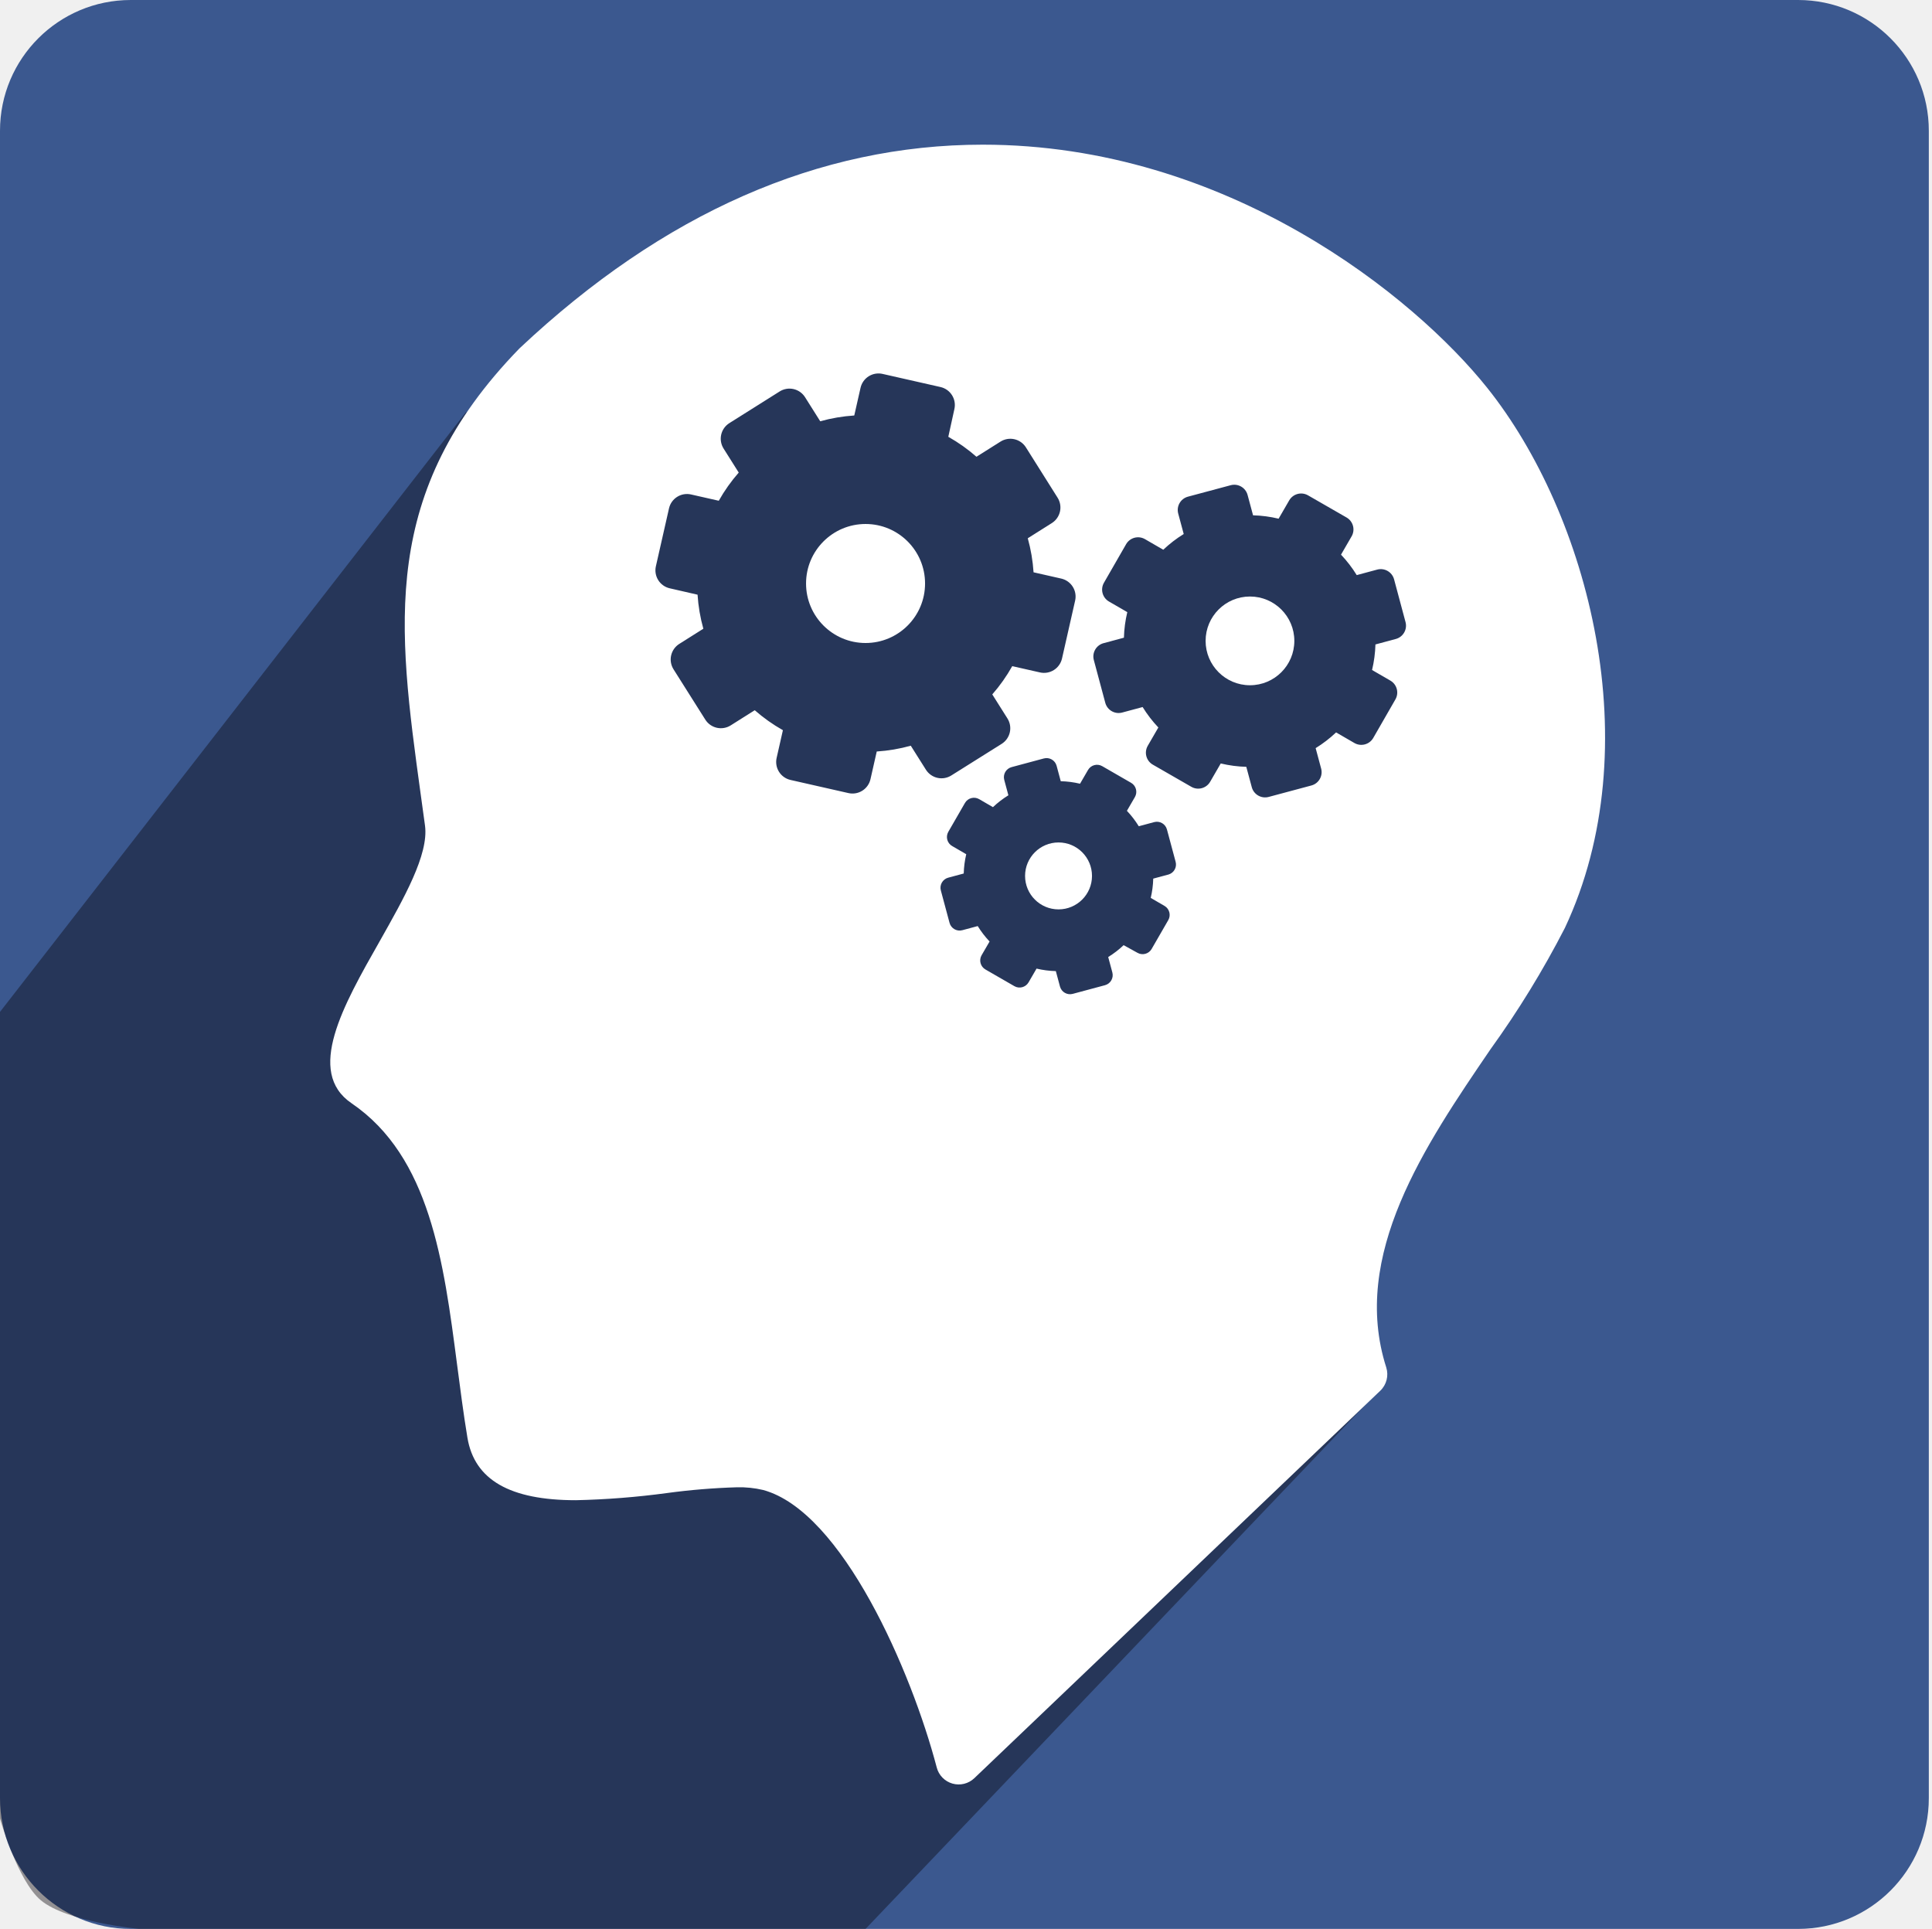
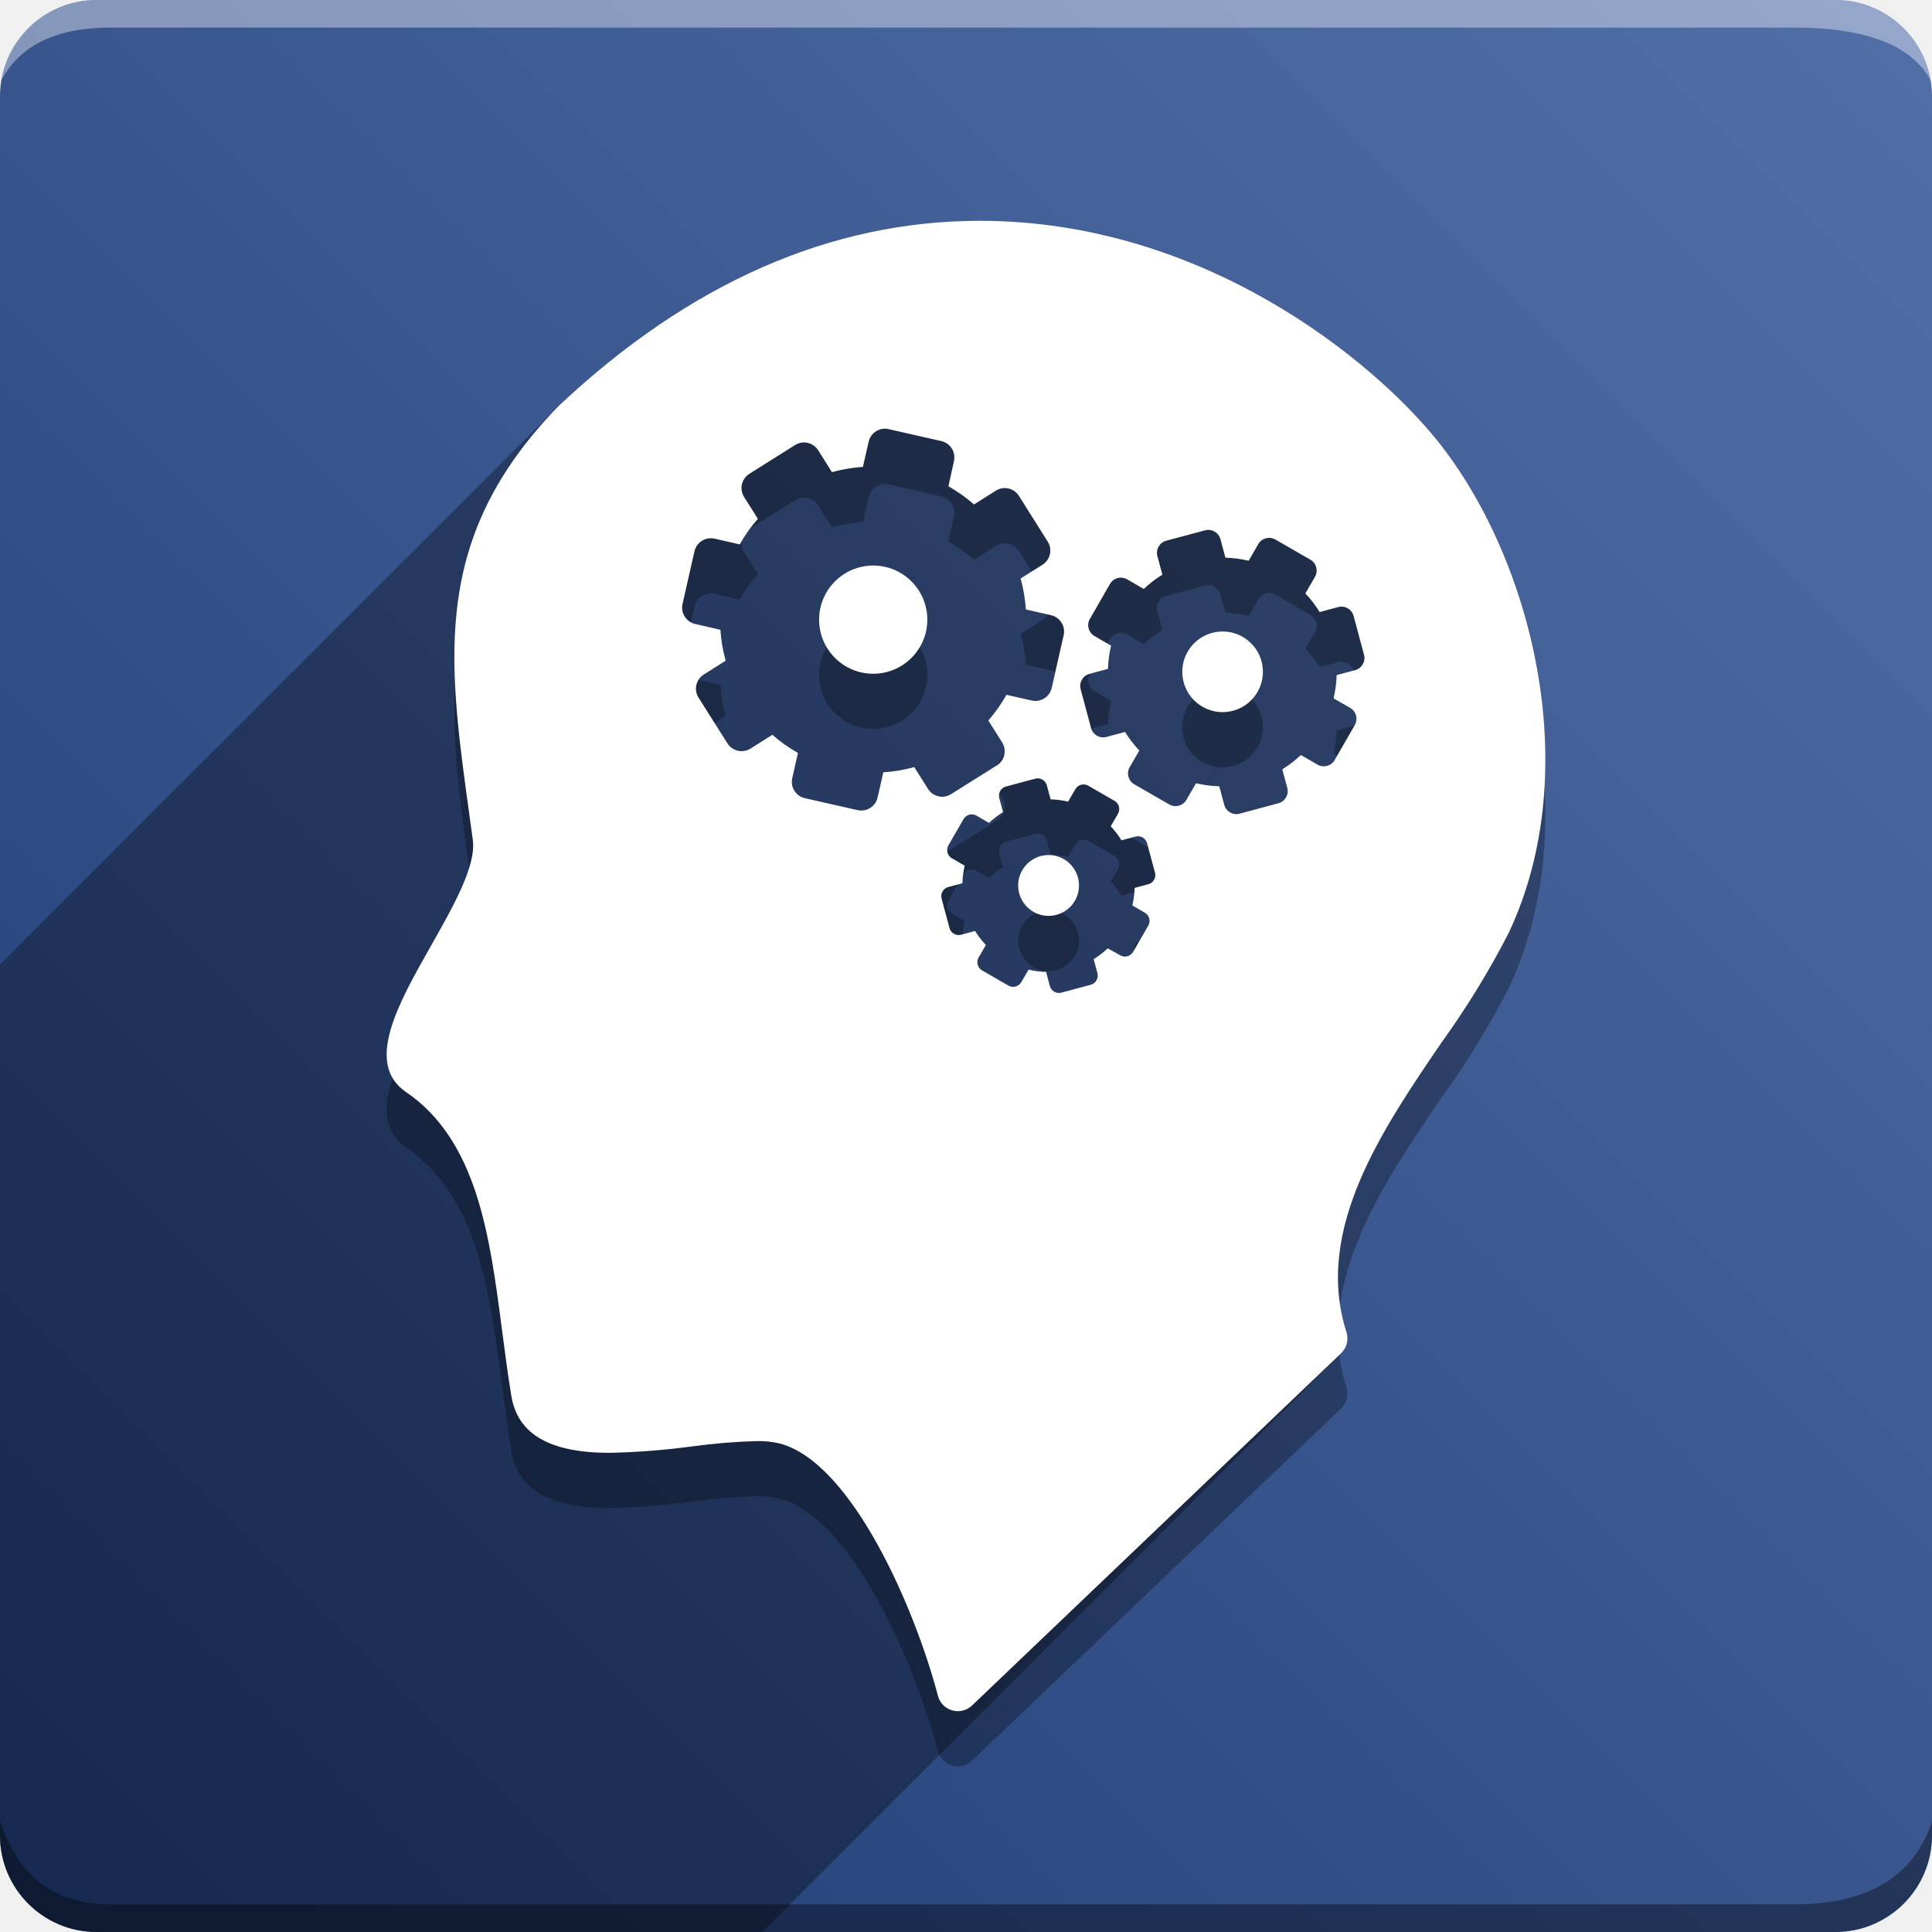
- <svg xmlns="http://www.w3.org/2000/svg" id="Capa_1" data-name="Capa 1" viewBox="0 0 200.33 200" version="1.1">
-   <defs id="defs4">
-     <style id="style2">.cls-1{fill:none;}.cls-2{fill:#3b588f;}.cls-3{fill:#070308;opacity:0.4;}.cls-4{fill:#fff;}</style>
+ <svg xmlns="http://www.w3.org/2000/svg" version="1.1" width="70" height="70" viewBox="0,0,70,70">
+   <defs>
+     <linearGradient x1="70" y1="0" x2="0" y2="70" gradientUnits="userSpaceOnUse" id="color-1">
+       <stop offset="0" stop-color="#526fa8" />
+       <stop offset="1" stop-color="#1f3c75" />
+     </linearGradient>
  </defs>
-   <rect id="_Sector_" data-name="&lt;Sector&gt;" class="cls-1" width="200" height="200" />
-   <rect class="cls-2" x="0" width="200" height="200" id="rect9" y="0" style="fill:#3b588f" ry="13.559" />
-   <path transform="translate(-0.33)" style="opacity:0.4;fill:#070308" d="m 101.83,24.25 41,15.5 14,41 -27,43 13.48,20.43 L 90.08,200 H 14.737 c 0,0 -7.459,-0.704 -10.169,-2.966 C 2.143,195.01 0.33,188.559 0.33,188.559 V 104.92 L 48.61,42.78 Z" id="polygon11" />
-   <circle class="cls-4" cx="109.76" cy="90.82" r="3.47" id="circle13" />
-   <circle class="cls-4" cx="129.61" cy="66.45" r="4.6" id="circle15" />
-   <circle class="cls-4" cx="89.75" cy="60.5" r="6.17" id="circle17" />
-   <path class="cls-4" d="M153.87,40.2C146.39,30.84,127,15,101.57,15c-17,0-33.12,7.1-48,21.09l-.07.07C39,51.09,40.89,64.87,43.29,82.34q.22,1.61.45,3.27c.4,3-2.2,7.55-4.71,12-3.78,6.65-7.68,13.53-2.91,16.78,8.15,5.55,9.56,16.48,10.94,27.06.33,2.51.66,5.11,1.08,7.63.73,4.36,4.4,6.47,11.24,6.47a84.28,84.28,0,0,0,9.43-.74,69.21,69.21,0,0,1,7.27-.6,10.63,10.63,0,0,1,2.72.28c8.21,2.23,15.39,18.83,18,28.77a2.35,2.35,0,0,0,3.9,1.11l42.09-40.17a2.36,2.36,0,0,0,.62-2.42c-3.72-11.63,4-23,10.82-33a98,98,0,0,0,7.7-12.56C170.76,77.44,164.38,53.35,153.87,40.2ZM95.68,79.81l-1.57-2.49a17.35,17.35,0,0,1-3.53.6l-.65,2.87a1.91,1.91,0,0,1-2.29,1.44l-6-1.36a1.91,1.91,0,0,1-1.44-2.29l.65-2.87a17.35,17.35,0,0,1-2.92-2.07l-2.49,1.57a1.91,1.91,0,0,1-2.64-.6L69.51,69.4a1.91,1.91,0,0,1,.6-2.64l2.49-1.57a17.32,17.32,0,0,1-.6-3.53L69.12,61a1.91,1.91,0,0,1-1.44-2.29l1.36-6a1.91,1.91,0,0,1,2.29-1.44l2.87.65A17.31,17.31,0,0,1,76.27,49L74.7,46.51a1.91,1.91,0,0,1,.6-2.64l5.21-3.28a1.91,1.91,0,0,1,2.64.6l1.57,2.49a17.35,17.35,0,0,1,3.53-.6l.65-2.87a1.91,1.91,0,0,1,2.29-1.44l6,1.36a1.91,1.91,0,0,1,1.44,2.29L98,45.29a17.35,17.35,0,0,1,2.92,2.07l2.49-1.57a1.91,1.91,0,0,1,2.64.6l3.28,5.21a1.91,1.91,0,0,1-.6,2.64l-2.49,1.57a17.4,17.4,0,0,1,.6,3.53l2.87.65a1.91,1.91,0,0,1,1.44,2.29l-1.36,6a1.91,1.91,0,0,1-2.29,1.44l-2.87-.65A17.31,17.31,0,0,1,102.56,72l1.57,2.49a1.91,1.91,0,0,1-.6,2.64L98.32,80.4A1.91,1.91,0,0,1,95.68,79.81Zm25.17,10.86-1.6.43a9.81,9.81,0,0,1-.26,2l1.43.83a1.08,1.08,0,0,1,.39,1.47l-1.73,3a1.08,1.08,0,0,1-1.47.39L116.18,98a9.8,9.8,0,0,1-1.6,1.23l.43,1.6a1.08,1.08,0,0,1-.76,1.32l-3.35.9a1.08,1.08,0,0,1-1.32-.76l-.43-1.6a9.74,9.74,0,0,1-2-.26l-.83,1.43a1.08,1.08,0,0,1-1.47.39l-3-1.73a1.08,1.08,0,0,1-.4-1.47l.83-1.43a9.82,9.82,0,0,1-1.23-1.6l-1.6.43a1.08,1.08,0,0,1-1.32-.76l-.9-3.35A1.08,1.08,0,0,1,98,91l1.6-.43a9.82,9.82,0,0,1,.26-2l-1.43-.83A1.08,1.08,0,0,1,98,86.25l1.73-3a1.08,1.08,0,0,1,1.47-.39l1.43.83a9.81,9.81,0,0,1,1.6-1.23l-.43-1.6a1.08,1.08,0,0,1,.76-1.32l3.35-.9a1.08,1.08,0,0,1,1.32.76l.43,1.6a9.78,9.78,0,0,1,2,.26l.83-1.43a1.08,1.08,0,0,1,1.47-.39l3,1.73a1.08,1.08,0,0,1,.39,1.47l-.83,1.43a9.81,9.81,0,0,1,1.23,1.6l1.6-.43a1.08,1.08,0,0,1,1.32.76l.9,3.35A1.08,1.08,0,0,1,120.85,90.67Zm23.56-24.42-2.12.57a13,13,0,0,1-.35,2.65l1.9,1.1a1.43,1.43,0,0,1,.52,1.95l-2.3,4a1.43,1.43,0,0,1-1.95.52l-1.9-1.1a13,13,0,0,1-2.12,1.63l.57,2.12a1.43,1.43,0,0,1-1,1.75l-4.44,1.19a1.43,1.43,0,0,1-1.75-1l-.57-2.12a12.94,12.94,0,0,1-2.65-.35l-1.1,1.9a1.43,1.43,0,0,1-1.95.52l-4-2.3a1.43,1.43,0,0,1-.52-1.95l1.1-1.9a13,13,0,0,1-1.63-2.12l-2.12.57a1.43,1.43,0,0,1-1.75-1l-1.19-4.44a1.43,1.43,0,0,1,1-1.75l2.12-.57a12.92,12.92,0,0,1,.35-2.65l-1.9-1.1a1.43,1.43,0,0,1-.52-1.95l2.3-4a1.43,1.43,0,0,1,1.95-.52l1.9,1.1a13,13,0,0,1,2.12-1.63l-.57-2.12a1.43,1.43,0,0,1,1-1.75l4.44-1.19a1.43,1.43,0,0,1,1.75,1l.57,2.12a12.91,12.91,0,0,1,2.65.35l1.1-1.9a1.43,1.43,0,0,1,1.95-.52l4,2.3a1.43,1.43,0,0,1,.52,1.95l-1.1,1.9a13,13,0,0,1,1.63,2.12l2.12-.57a1.43,1.43,0,0,1,1.75,1l1.19,4.44A1.43,1.43,0,0,1,144.41,66.25Z" transform="translate(0.33)" id="path19" />
+   <g fill="none" fill-rule="nonzero" stroke="none" stroke-width="1" stroke-linecap="butt" stroke-linejoin="miter" stroke-miterlimit="10" stroke-dasharray="" stroke-dashoffset="0" font-family="none" font-weight="none" font-size="none" text-anchor="none" style="mix-blend-mode: normal">
+     <path d="M3.5,70c-1.933,0 -3.5,-1.567 -3.5,-3.5v-63c0,-1.933 1.567,-3.5 3.5,-3.5h63c1.933,0 3.5,1.567 3.5,3.5v63c0,1.933 -1.567,3.5 -3.5,3.5z" id="box" fill="url(#color-1)" />
+     <path d="M65,1h-61c-1.95,0 -3.267,0.634 -3.949,1.902c0.284,-1.648 1.72,-2.902 3.449,-2.902h63c1.73,0 3.166,1.255 3.449,2.904c-0.698,-1.269 -2.348,-1.904 -4.949,-1.904z" id="topBoxShadow" fill="#ffffff" opacity="0.383" />
+     <path d="M4,69h61c2.667,0 4.333,-1 5,-3v0.5c0,1.933 -1.567,3.5 -3.5,3.5h-63c-1.933,0 -3.5,-1.567 -3.5,-3.5c0,-0.161 0,-0.328 0,-0.5c0.667,2 2,3 4,3z" id="bottomBoxShadow" fill="#000000" opacity="0.383" />
+     <path d="M35.497,10c-5.399,0 -10.519,2.255 -15.245,6.698l-0.022,0.022c-4.605,4.742 -4.005,9.118 -3.243,14.667c0.047,0.341 0.095,0.687 0.143,1.038c0.127,0.953 -0.699,2.398 -1.496,3.811c-1.201,2.112 -2.439,4.298 -0.924,5.33c2.588,1.763 3.037,5.234 3.475,8.594c0.105,0.797 0.21,1.623 0.343,2.424c0.232,1.385 1.397,2.055 3.569,2.055c1.002,-0.022 2.002,-0.101 2.996,-0.235c0.766,-0.104 1.536,-0.168 2.309,-0.19c0.29,-0.008 0.581,0.022 0.863,0.089c2.608,0.708 4.888,5.98 5.717,9.137c0.066,0.257 0.264,0.459 0.518,0.531c0.255,0.072 0.529,0.004 0.72,-0.179l13.368,-12.758c0.207,-0.198 0.284,-0.496 0.197,-0.769c-1.181,-3.694 1.271,-7.305 3.437,-10.481c0.914,-1.266 1.731,-2.6 2.445,-3.989c2.804,-5.965 0.778,-13.616 -2.56,-17.793c-2.376,-2.973 -8.534,-8.003 -16.61,-8.003zM32.2,17.549l1.906,0.432c0.157,0.036 0.294,0.132 0.379,0.269c0.086,0.136 0.114,0.301 0.078,0.458l-0.2,0.911c0.331,0.187 0.642,0.407 0.927,0.658l0.791,-0.499c0.136,-0.086 0.301,-0.114 0.459,-0.079c0.157,0.036 0.294,0.133 0.379,0.27l1.042,1.654c0.086,0.136 0.115,0.302 0.079,0.459c-0.036,0.157 -0.133,0.294 -0.27,0.38l-0.791,0.499c0.102,0.366 0.166,0.742 0.19,1.121l0.911,0.207c0.157,0.035 0.294,0.132 0.38,0.269c0.086,0.136 0.114,0.301 0.078,0.459l-0.432,1.906c-0.035,0.157 -0.132,0.294 -0.269,0.38c-0.136,0.086 -0.301,0.114 -0.459,0.078l-0.912,-0.207c-0.186,0.332 -0.406,0.644 -0.657,0.93l0.498,0.791c0.086,0.136 0.115,0.302 0.079,0.459c-0.036,0.157 -0.133,0.294 -0.27,0.38l-1.654,1.038c-0.136,0.087 -0.301,0.116 -0.458,0.08c-0.157,-0.035 -0.294,-0.132 -0.38,-0.268l-0.499,-0.791c-0.366,0.102 -0.742,0.166 -1.121,0.19l-0.207,0.911c-0.035,0.157 -0.132,0.294 -0.269,0.38c-0.136,0.086 -0.301,0.114 -0.459,0.078l-1.906,-0.432c-0.157,-0.035 -0.294,-0.132 -0.38,-0.269c-0.086,-0.136 -0.114,-0.301 -0.078,-0.459l0.207,-0.911c-0.331,-0.187 -0.642,-0.407 -0.927,-0.658l-0.791,0.499c-0.136,0.086 -0.302,0.115 -0.459,0.079c-0.157,-0.036 -0.294,-0.133 -0.38,-0.27l-1.045,-1.654c-0.086,-0.136 -0.115,-0.302 -0.079,-0.459c0.036,-0.157 0.133,-0.294 0.27,-0.38l0.791,-0.499c-0.102,-0.366 -0.166,-0.742 -0.19,-1.121l-0.915,-0.21c-0.157,-0.036 -0.294,-0.132 -0.379,-0.269c-0.086,-0.136 -0.114,-0.301 -0.078,-0.458l0.432,-1.906c0.035,-0.157 0.132,-0.294 0.269,-0.38c0.137,-0.086 0.302,-0.114 0.459,-0.078l0.911,0.207c0.187,-0.331 0.407,-0.642 0.658,-0.927l-0.499,-0.791c-0.086,-0.136 -0.115,-0.302 -0.079,-0.459c0.036,-0.157 0.133,-0.294 0.27,-0.38l1.655,-1.042c0.136,-0.086 0.302,-0.115 0.459,-0.079c0.157,0.036 0.294,0.133 0.38,0.27l0.499,0.791c0.366,-0.102 0.742,-0.166 1.121,-0.19l0.207,-0.911c0.035,-0.157 0.132,-0.294 0.269,-0.38c0.136,-0.086 0.301,-0.114 0.459,-0.078zM43.662,21.215c0.241,-0.065 0.489,0.077 0.556,0.318l0.181,0.673c0.284,0.008 0.566,0.045 0.842,0.111l0.349,-0.603c0.126,-0.216 0.402,-0.29 0.619,-0.166l1.27,0.731c0.216,0.126 0.29,0.402 0.166,0.619l-0.349,0.604c0.195,0.206 0.369,0.432 0.517,0.674l0.674,-0.181c0.241,-0.065 0.489,0.077 0.556,0.318l0.378,1.41c0.065,0.241 -0.077,0.489 -0.318,0.556l-0.674,0.181c-0.008,0.284 -0.045,0.566 -0.111,0.842l0.604,0.349c0.216,0.126 0.29,0.402 0.165,0.619l-0.73,1.27c-0.126,0.216 -0.403,0.29 -0.62,0.165l-0.604,-0.349c-0.206,0.195 -0.431,0.369 -0.673,0.518l0.181,0.673c0.065,0.241 -0.077,0.489 -0.318,0.556l-1.41,0.378c-0.241,0.065 -0.489,-0.077 -0.556,-0.318l-0.181,-0.674c-0.284,-0.008 -0.566,-0.045 -0.842,-0.111l-0.349,0.604c-0.126,0.216 -0.403,0.29 -0.62,0.165l-1.27,-0.731c-0.216,-0.126 -0.29,-0.402 -0.165,-0.619l0.349,-0.604c-0.195,-0.206 -0.368,-0.432 -0.517,-0.673l-0.674,0.181c-0.241,0.065 -0.489,-0.077 -0.556,-0.318l-0.378,-1.411c-0.065,-0.241 0.077,-0.489 0.318,-0.556l0.673,-0.181c0.008,-0.283 0.045,-0.565 0.112,-0.841l-0.604,-0.35c-0.216,-0.126 -0.29,-0.402 -0.165,-0.619l0.73,-1.27c0.126,-0.216 0.403,-0.29 0.62,-0.165l0.603,0.349c0.206,-0.195 0.432,-0.369 0.674,-0.518l-0.181,-0.673c-0.065,-0.241 0.077,-0.489 0.318,-0.556zM31.638,22.491c-1.082,0 -1.96,0.877 -1.96,1.96c0,1.082 0.877,1.96 1.96,1.96c1.082,-0 1.96,-0.877 1.96,-1.96c-0,-1.082 -0.877,-1.96 -1.96,-1.96zM44.297,24.88c-0.807,0 -1.461,0.654 -1.461,1.461c-0,0.388 0.154,0.759 0.428,1.033c0.274,0.274 0.646,0.428 1.033,0.428c0.388,-0 0.759,-0.154 1.033,-0.428c0.274,-0.274 0.428,-0.646 0.428,-1.033c-0,-0.807 -0.654,-1.461 -1.461,-1.461zM37.51,30.213c0.182,-0.049 0.37,0.059 0.419,0.241l0.136,0.508c0.214,0.006 0.427,0.033 0.635,0.083l0.264,-0.454c0.095,-0.162 0.303,-0.218 0.466,-0.124l0.953,0.55c0.163,0.095 0.218,0.304 0.124,0.467l-0.264,0.454c0.147,0.155 0.278,0.326 0.391,0.508l0.508,-0.136c0.182,-0.049 0.37,0.059 0.419,0.241l0.286,1.064c0.05,0.179 -0.052,0.364 -0.229,0.419l-0.508,0.136c-0.006,0.214 -0.033,0.427 -0.083,0.635l0.454,0.264c0.163,0.095 0.218,0.304 0.124,0.467l-0.55,0.953c-0.095,0.162 -0.304,0.218 -0.467,0.123l-0.454,-0.251c-0.155,0.147 -0.326,0.278 -0.508,0.391l0.136,0.508c0.049,0.182 -0.059,0.37 -0.241,0.419l-1.064,0.286c-0.183,0.049 -0.37,-0.06 -0.419,-0.242l-0.136,-0.508c-0.214,-0.005 -0.427,-0.033 -0.635,-0.083l-0.264,0.454c-0.095,0.163 -0.304,0.218 -0.467,0.124l-0.953,-0.55c-0.163,-0.094 -0.22,-0.302 -0.127,-0.466l0.264,-0.455c-0.147,-0.155 -0.278,-0.326 -0.391,-0.508l-0.508,0.136c-0.182,0.049 -0.37,-0.059 -0.419,-0.241l-0.285,-1.064c-0.025,-0.089 -0.013,-0.184 0.033,-0.264c0.046,-0.08 0.122,-0.138 0.212,-0.161l0.508,-0.136c0.006,-0.214 0.033,-0.427 0.083,-0.635l-0.454,-0.264c-0.082,-0.044 -0.143,-0.119 -0.168,-0.208c-0.026,-0.089 -0.014,-0.185 0.032,-0.266l0.55,-0.953c0.095,-0.162 0.303,-0.218 0.466,-0.124l0.454,0.264c0.156,-0.147 0.326,-0.278 0.509,-0.39l-0.137,-0.509c-0.049,-0.183 0.06,-0.37 0.242,-0.419zM37.993,32.979c-0.292,-0 -0.573,0.116 -0.78,0.323c-0.207,0.207 -0.323,0.487 -0.323,0.78c0,0.609 0.494,1.102 1.102,1.102c0.609,0 1.102,-0.493 1.102,-1.102c0,-0.292 -0.116,-0.573 -0.323,-0.78c-0.207,-0.207 -0.487,-0.323 -0.78,-0.323z" id="shadow" fill="#000000" opacity="0.3" />
+     <path d="M20.251,14.698c4.726,-4.443 9.846,-6.698 15.245,-6.698l0,0c8.077,0 14.235,5.031 16.61,8.003c3.338,4.177 5.365,11.828 2.56,17.793c-0.714,1.389 -1.531,2.722 -2.445,3.989c-2.166,3.176 -4.618,6.787 -3.437,10.481c0.085,0.267 0.013,0.559 -0.185,0.756l-20.978,20.978h-24.123c-1.933,0 -3.5,-1.567 -3.5,-3.5l0,-31.55z" id="flatShadow" fill="#000000" opacity="0.324" />
+     <path d="M35.497,8c-5.399,0 -10.519,2.255 -15.245,6.698l-0.022,0.022c-4.605,4.742 -4.005,9.118 -3.243,14.667c0.047,0.341 0.095,0.687 0.143,1.038c0.127,0.953 -0.699,2.398 -1.496,3.811c-1.201,2.112 -2.439,4.298 -0.924,5.33c2.588,1.763 3.037,5.234 3.475,8.594c0.105,0.797 0.21,1.623 0.343,2.424c0.232,1.385 1.397,2.055 3.569,2.055c1.002,-0.022 2.002,-0.101 2.996,-0.235c0.766,-0.104 1.536,-0.168 2.309,-0.19c0.29,-0.008 0.581,0.022 0.863,0.089c2.608,0.708 4.888,5.98 5.717,9.137c0.066,0.257 0.264,0.459 0.518,0.531c0.255,0.072 0.529,0.004 0.72,-0.179l13.368,-12.758c0.207,-0.198 0.284,-0.496 0.197,-0.769c-1.181,-3.694 1.271,-7.305 3.437,-10.481c0.914,-1.266 1.731,-2.6 2.445,-3.989c2.804,-5.965 0.778,-13.616 -2.56,-17.793c-2.376,-2.973 -8.534,-8.003 -16.61,-8.003zM32.2,15.549l1.906,0.432c0.157,0.036 0.294,0.132 0.379,0.269c0.086,0.136 0.114,0.301 0.078,0.458l-0.2,0.911c0.331,0.187 0.642,0.407 0.927,0.658l0.791,-0.499c0.136,-0.086 0.301,-0.114 0.459,-0.079c0.157,0.036 0.294,0.133 0.379,0.27l1.042,1.654c0.086,0.136 0.115,0.302 0.079,0.459c-0.036,0.157 -0.133,0.294 -0.27,0.38l-0.791,0.499c0.102,0.366 0.166,0.742 0.19,1.121l0.911,0.207c0.157,0.035 0.294,0.132 0.38,0.269c0.086,0.136 0.114,0.301 0.078,0.459l-0.432,1.906c-0.035,0.157 -0.132,0.294 -0.269,0.38c-0.136,0.086 -0.301,0.114 -0.459,0.078l-0.912,-0.207c-0.186,0.332 -0.406,0.644 -0.657,0.93l0.498,0.791c0.086,0.136 0.115,0.302 0.079,0.459c-0.036,0.157 -0.133,0.294 -0.27,0.38l-1.654,1.038c-0.136,0.087 -0.301,0.116 -0.458,0.08c-0.157,-0.035 -0.294,-0.132 -0.38,-0.268l-0.499,-0.791c-0.366,0.102 -0.742,0.166 -1.121,0.19l-0.207,0.911c-0.035,0.157 -0.132,0.294 -0.269,0.38c-0.136,0.086 -0.301,0.114 -0.459,0.078l-1.906,-0.432c-0.157,-0.035 -0.294,-0.132 -0.38,-0.269c-0.086,-0.136 -0.114,-0.301 -0.078,-0.459l0.207,-0.911c-0.331,-0.187 -0.642,-0.407 -0.927,-0.658l-0.791,0.499c-0.136,0.086 -0.302,0.115 -0.459,0.079c-0.157,-0.036 -0.294,-0.133 -0.38,-0.27l-1.045,-1.654c-0.086,-0.136 -0.115,-0.302 -0.079,-0.459c0.036,-0.157 0.133,-0.294 0.27,-0.38l0.791,-0.499c-0.102,-0.366 -0.166,-0.742 -0.19,-1.121l-0.915,-0.21c-0.157,-0.036 -0.294,-0.132 -0.379,-0.269c-0.086,-0.136 -0.114,-0.301 -0.078,-0.458l0.432,-1.906c0.035,-0.157 0.132,-0.294 0.269,-0.38c0.137,-0.086 0.302,-0.114 0.459,-0.078l0.911,0.207c0.187,-0.331 0.407,-0.642 0.658,-0.927l-0.499,-0.791c-0.086,-0.136 -0.115,-0.302 -0.079,-0.459c0.036,-0.157 0.133,-0.294 0.27,-0.38l1.655,-1.042c0.136,-0.086 0.302,-0.115 0.459,-0.079c0.157,0.036 0.294,0.133 0.38,0.27l0.499,0.791c0.366,-0.102 0.742,-0.166 1.121,-0.19l0.207,-0.911c0.035,-0.157 0.132,-0.294 0.269,-0.38c0.136,-0.086 0.301,-0.114 0.459,-0.078zM43.662,19.215c0.241,-0.065 0.489,0.077 0.556,0.318l0.181,0.673c0.284,0.008 0.566,0.045 0.842,0.111l0.349,-0.603c0.126,-0.216 0.402,-0.29 0.619,-0.166l1.27,0.731c0.216,0.126 0.29,0.402 0.166,0.619l-0.349,0.604c0.195,0.206 0.369,0.432 0.517,0.674l0.674,-0.181c0.241,-0.065 0.489,0.077 0.556,0.318l0.378,1.41c0.065,0.241 -0.077,0.489 -0.318,0.556l-0.674,0.181c-0.008,0.284 -0.045,0.566 -0.111,0.842l0.604,0.349c0.216,0.126 0.29,0.402 0.165,0.619l-0.73,1.27c-0.126,0.216 -0.403,0.29 -0.62,0.165l-0.604,-0.349c-0.206,0.195 -0.431,0.369 -0.673,0.518l0.181,0.673c0.065,0.241 -0.077,0.489 -0.318,0.556l-1.41,0.378c-0.241,0.065 -0.489,-0.077 -0.556,-0.318l-0.181,-0.674c-0.284,-0.008 -0.566,-0.045 -0.842,-0.111l-0.349,0.604c-0.126,0.216 -0.403,0.29 -0.62,0.165l-1.27,-0.731c-0.216,-0.126 -0.29,-0.402 -0.165,-0.619l0.349,-0.604c-0.195,-0.206 -0.368,-0.432 -0.517,-0.673l-0.674,0.181c-0.241,0.065 -0.489,-0.077 -0.556,-0.318l-0.378,-1.411c-0.065,-0.241 0.077,-0.489 0.318,-0.556l0.673,-0.181c0.008,-0.283 0.045,-0.565 0.112,-0.841l-0.604,-0.35c-0.216,-0.126 -0.29,-0.402 -0.165,-0.619l0.73,-1.27c0.126,-0.216 0.403,-0.29 0.62,-0.165l0.603,0.349c0.206,-0.195 0.432,-0.369 0.674,-0.518l-0.181,-0.673c-0.065,-0.241 0.077,-0.489 0.318,-0.556zM31.638,20.491c-1.082,0 -1.96,0.877 -1.96,1.96c0,1.082 0.877,1.96 1.96,1.96c1.082,-0 1.96,-0.877 1.96,-1.96c-0,-1.082 -0.877,-1.96 -1.96,-1.96zM44.297,22.88c-0.807,0 -1.461,0.654 -1.461,1.461c-0,0.388 0.154,0.759 0.428,1.033c0.274,0.274 0.646,0.428 1.033,0.428c0.388,-0 0.759,-0.154 1.033,-0.428c0.274,-0.274 0.428,-0.646 0.428,-1.033c-0,-0.807 -0.654,-1.461 -1.461,-1.461zM37.51,28.213c0.182,-0.049 0.37,0.059 0.419,0.241l0.136,0.508c0.214,0.006 0.427,0.033 0.635,0.083l0.264,-0.454c0.095,-0.162 0.303,-0.218 0.466,-0.124l0.953,0.55c0.163,0.095 0.218,0.304 0.124,0.467l-0.264,0.454c0.147,0.155 0.278,0.326 0.391,0.508l0.508,-0.136c0.182,-0.049 0.37,0.059 0.419,0.241l0.286,1.064c0.05,0.179 -0.052,0.364 -0.229,0.419l-0.508,0.136c-0.006,0.214 -0.033,0.427 -0.083,0.635l0.454,0.264c0.163,0.095 0.218,0.304 0.124,0.467l-0.55,0.953c-0.095,0.162 -0.304,0.218 -0.467,0.123l-0.454,-0.251c-0.155,0.147 -0.326,0.278 -0.508,0.391l0.136,0.508c0.049,0.182 -0.059,0.37 -0.241,0.419l-1.064,0.286c-0.183,0.049 -0.37,-0.06 -0.419,-0.242l-0.136,-0.508c-0.214,-0.005 -0.427,-0.033 -0.635,-0.083l-0.264,0.454c-0.095,0.163 -0.304,0.218 -0.467,0.124l-0.953,-0.55c-0.163,-0.094 -0.22,-0.302 -0.127,-0.466l0.264,-0.455c-0.147,-0.155 -0.278,-0.326 -0.391,-0.508l-0.508,0.136c-0.182,0.049 -0.37,-0.059 -0.419,-0.241l-0.285,-1.064c-0.025,-0.089 -0.013,-0.184 0.033,-0.264c0.046,-0.08 0.122,-0.138 0.212,-0.161l0.508,-0.136c0.006,-0.214 0.033,-0.427 0.083,-0.635l-0.454,-0.264c-0.082,-0.044 -0.143,-0.119 -0.168,-0.208c-0.026,-0.089 -0.014,-0.185 0.032,-0.266l0.55,-0.953c0.095,-0.162 0.303,-0.218 0.466,-0.124l0.454,0.264c0.156,-0.147 0.326,-0.278 0.509,-0.39l-0.137,-0.509c-0.049,-0.183 0.06,-0.37 0.242,-0.419zM37.993,30.979c-0.292,-0 -0.573,0.116 -0.78,0.323c-0.207,0.207 -0.323,0.487 -0.323,0.78c0,0.609 0.494,1.102 1.102,1.102c0.609,0 1.102,-0.493 1.102,-1.102c0,-0.292 -0.116,-0.573 -0.323,-0.78c-0.207,-0.207 -0.487,-0.323 -0.78,-0.323z" id="icon" fill="#ffffff" />
+   </g>
</svg>
